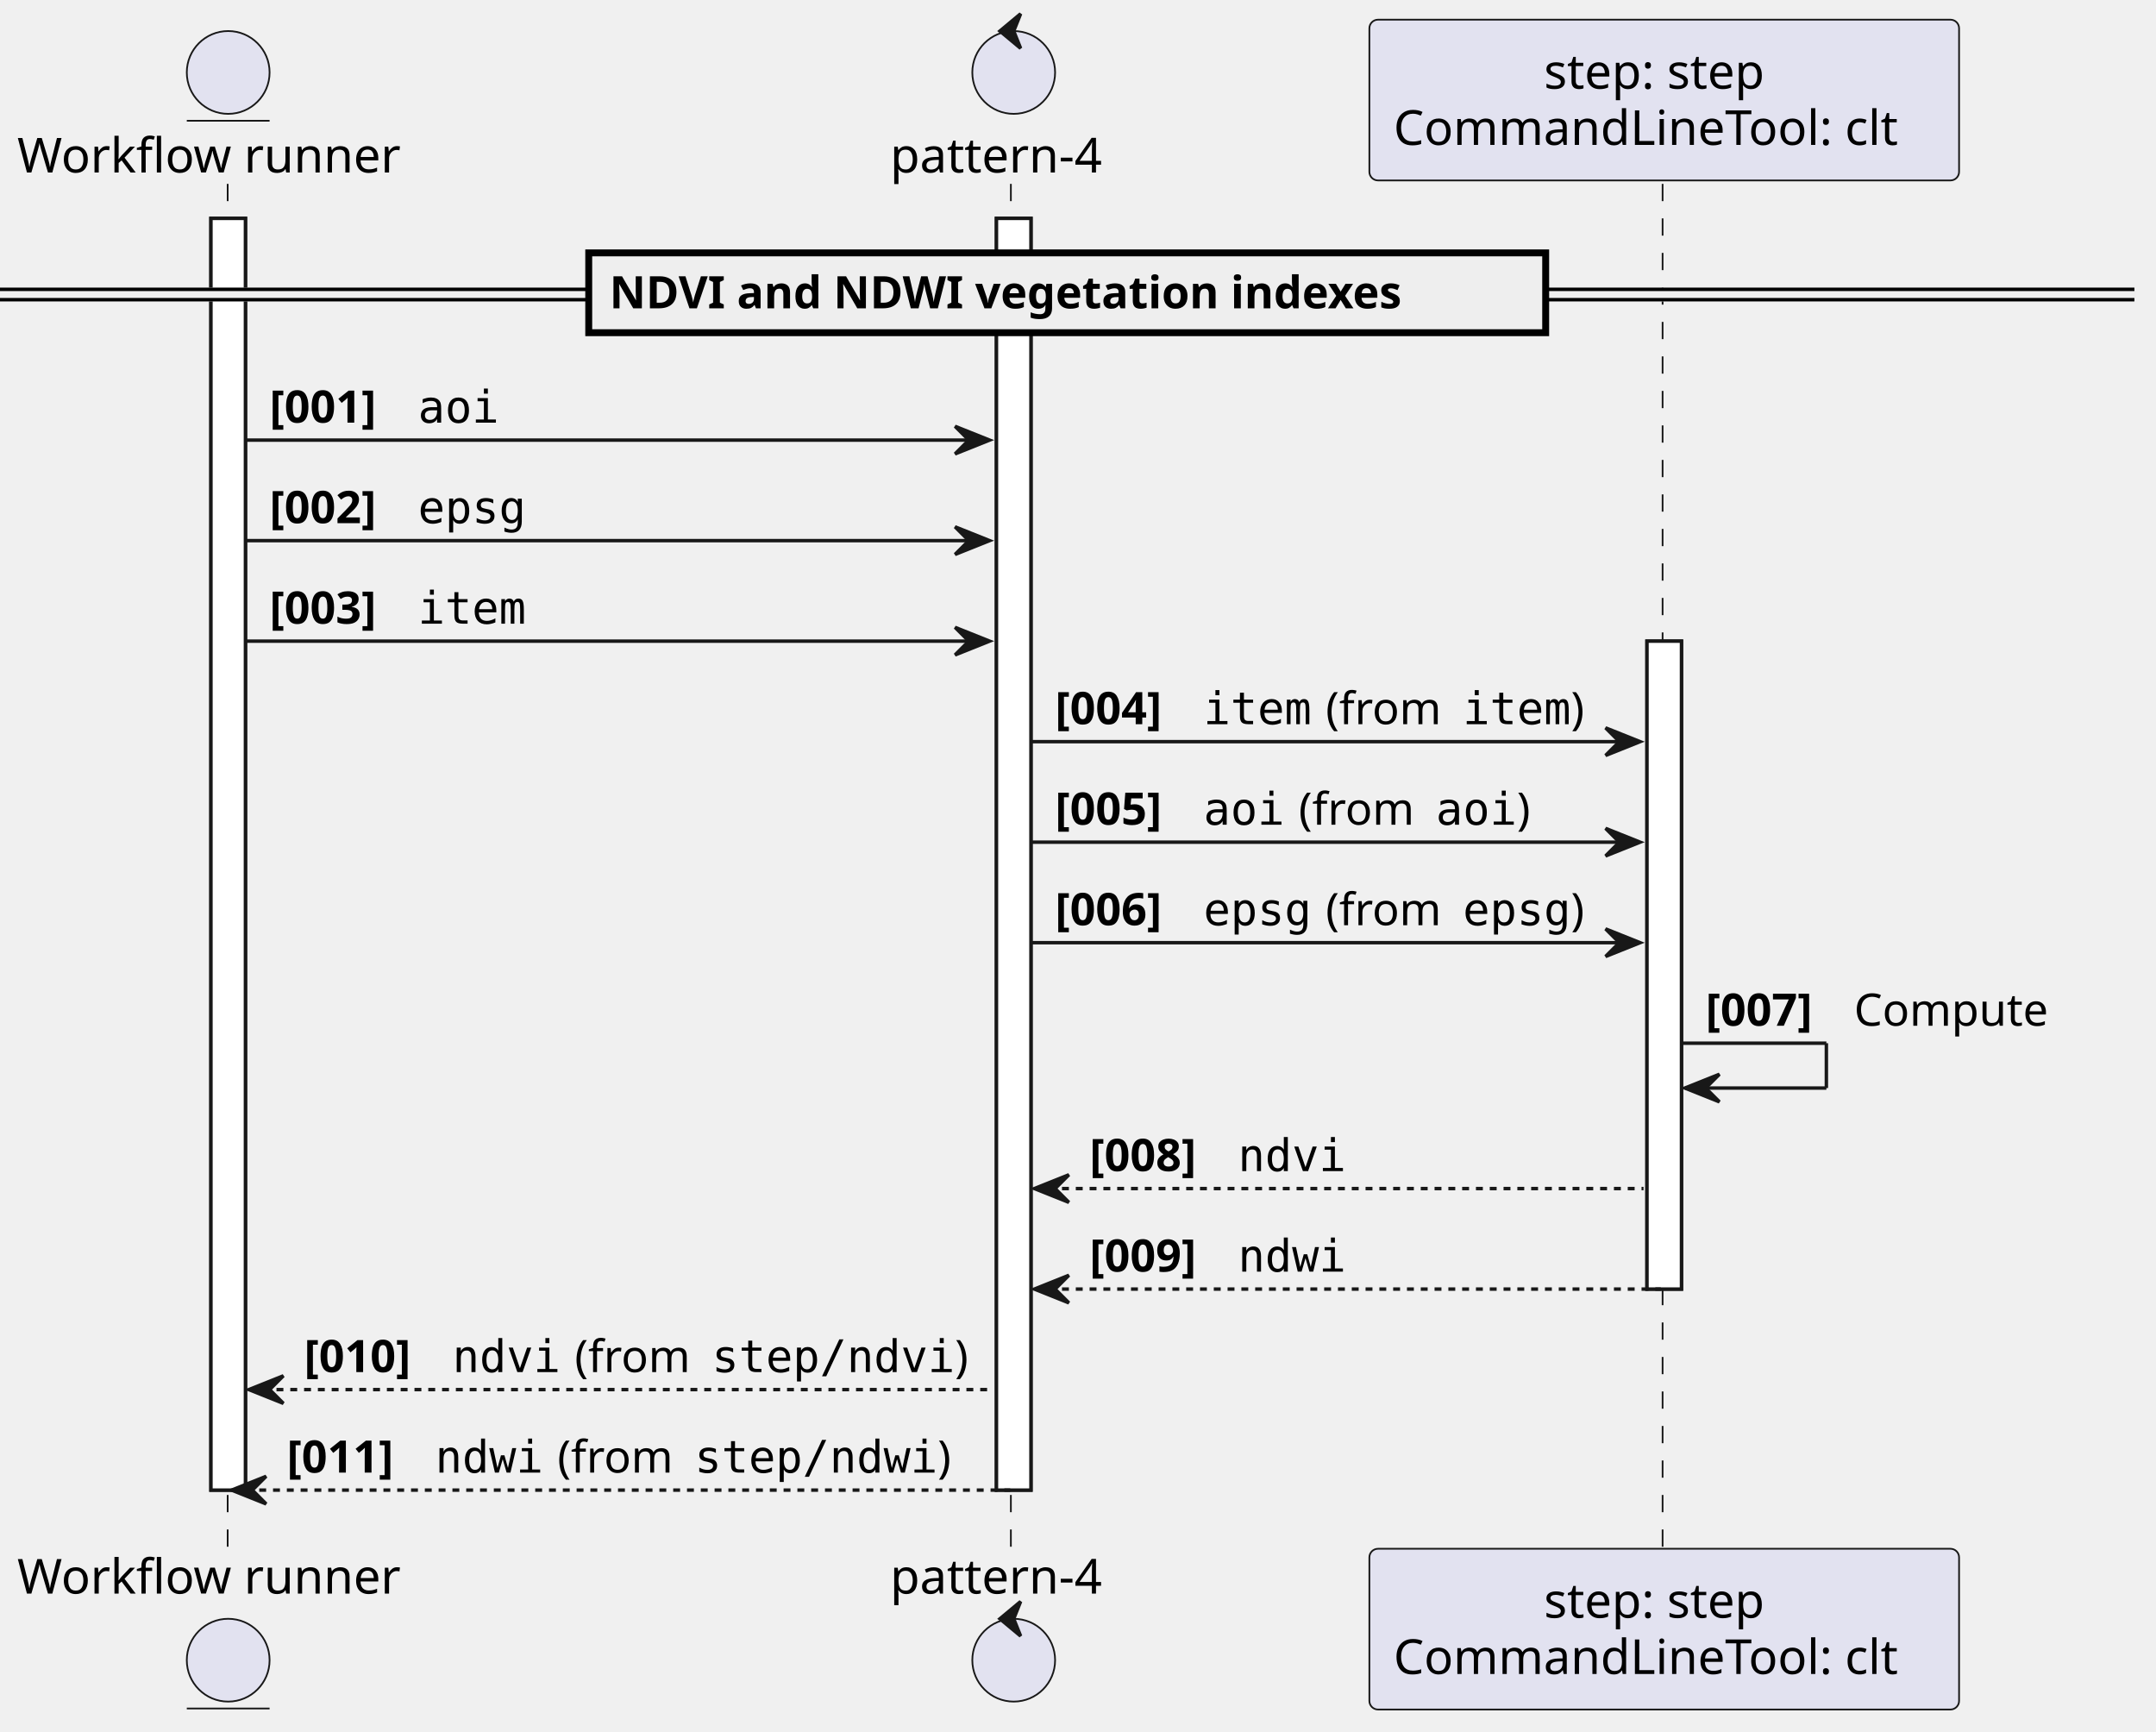
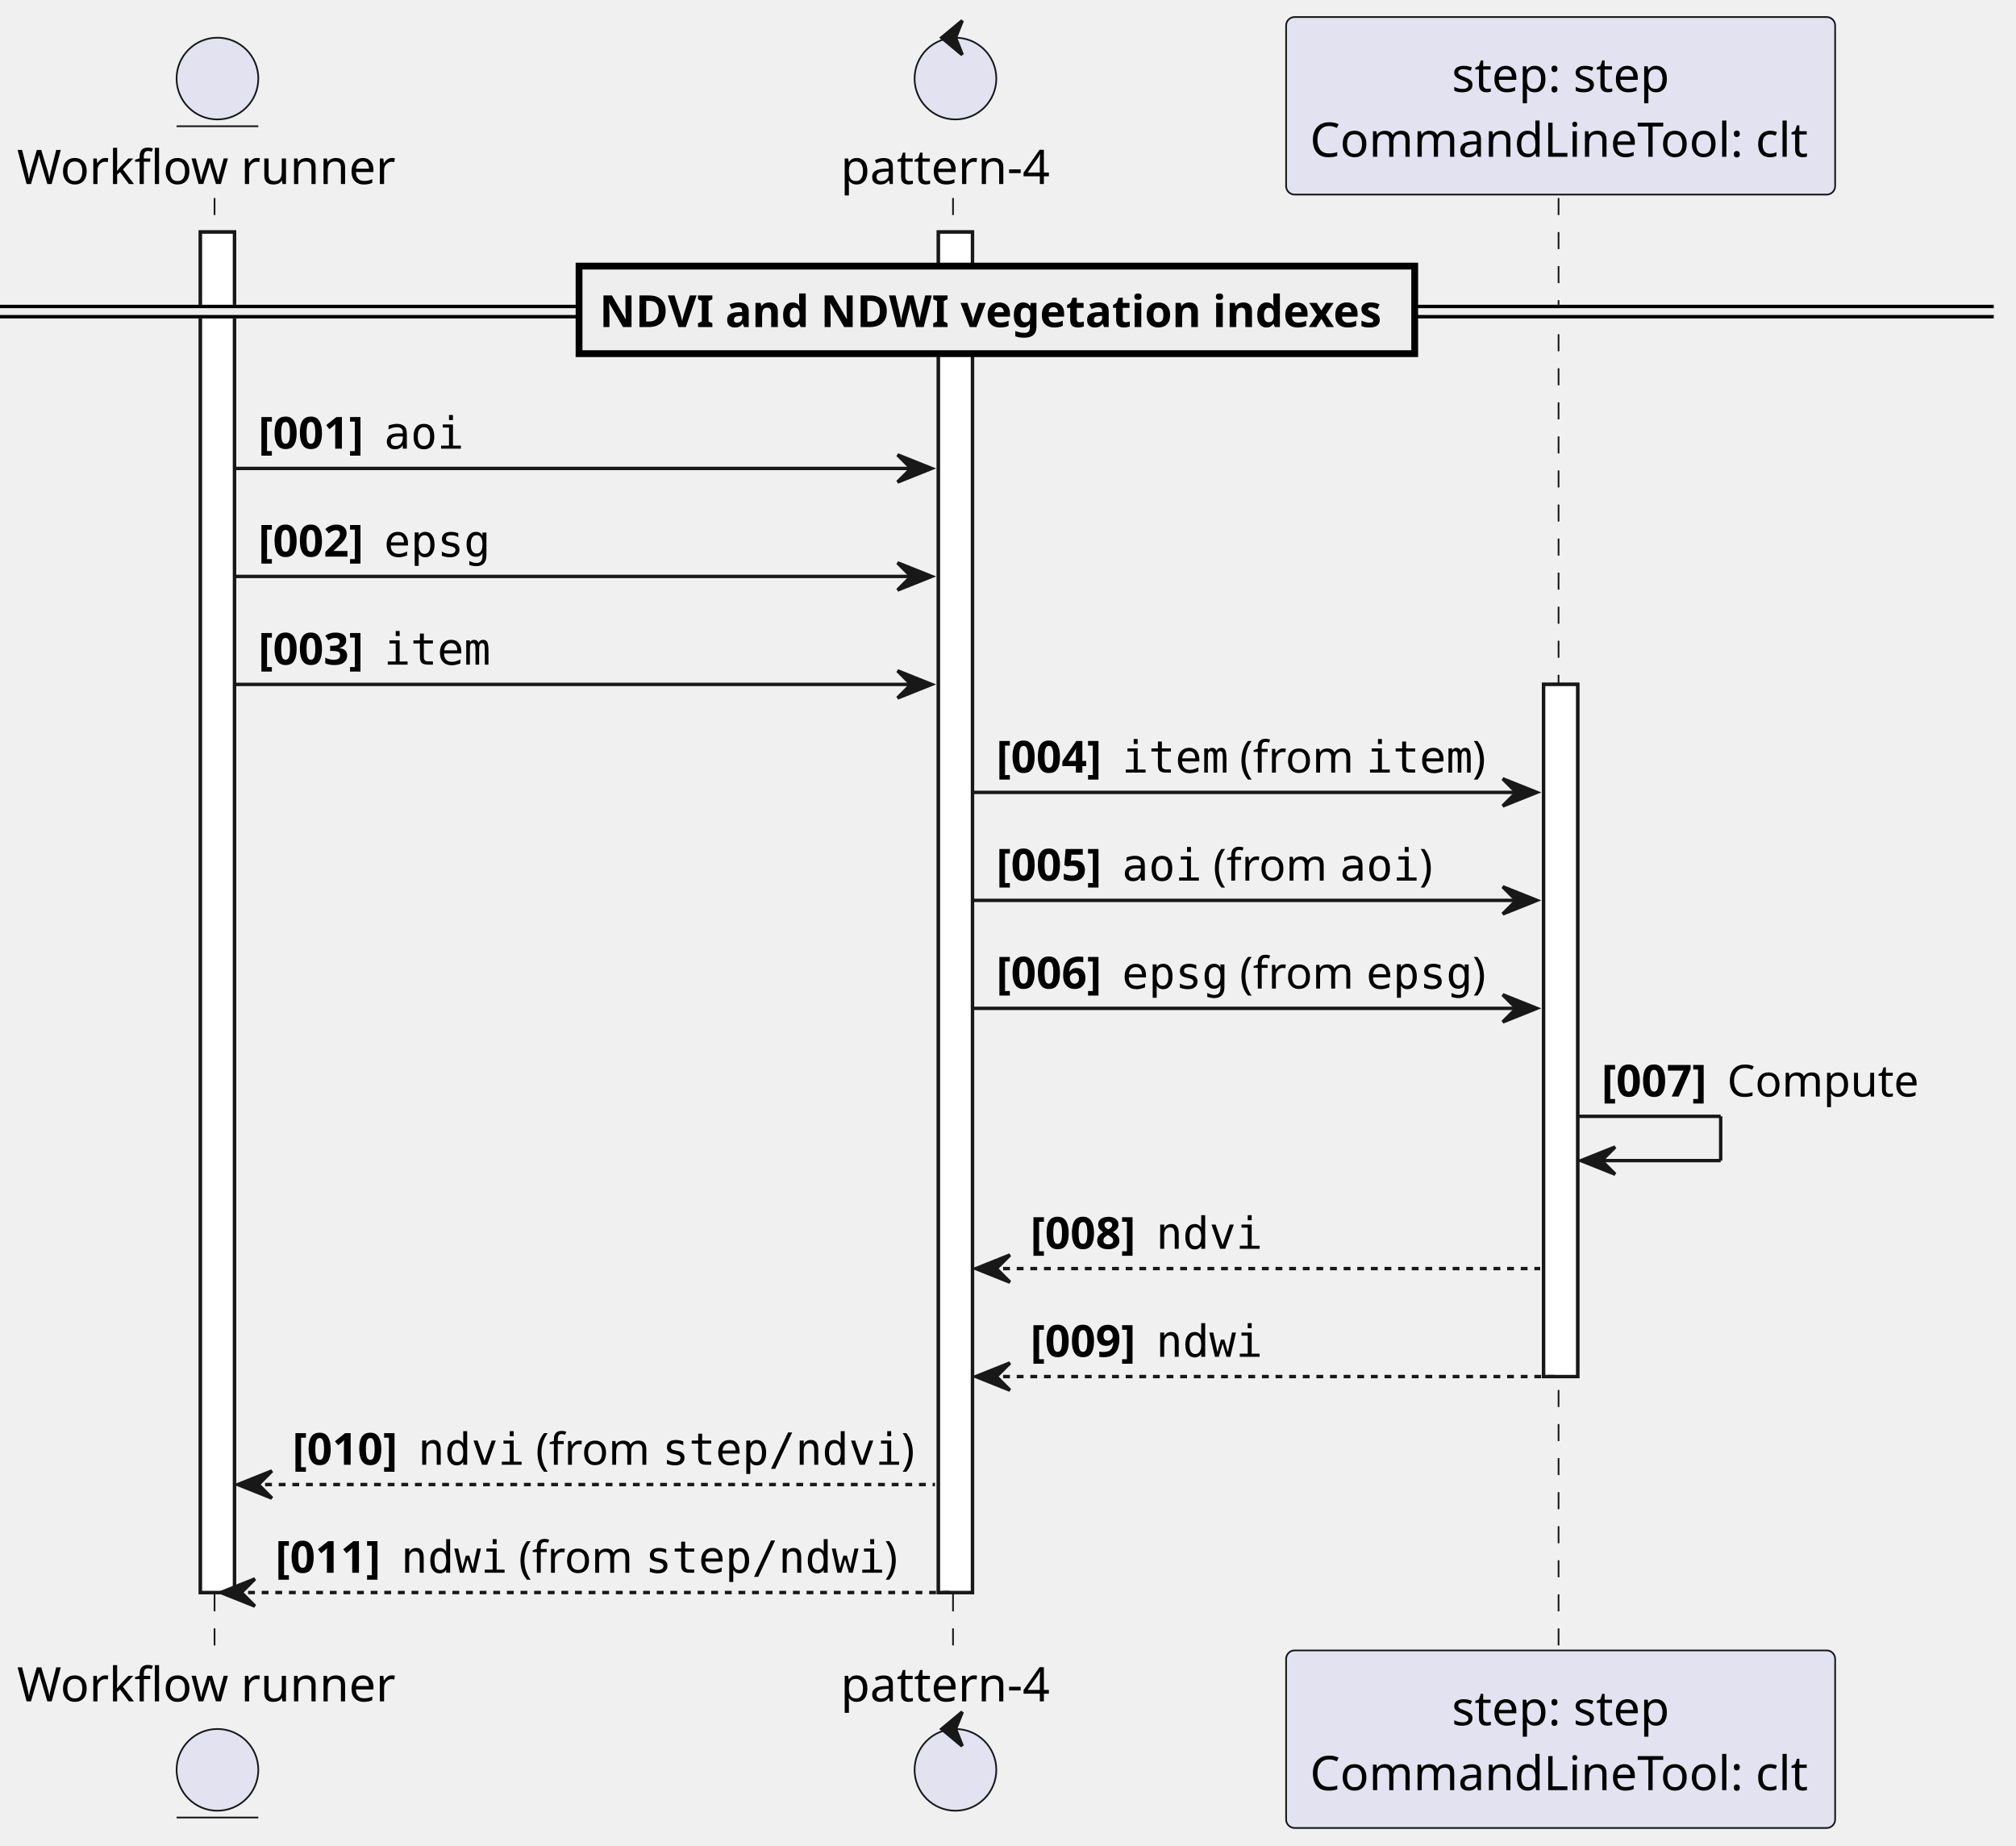
- <svg xmlns="http://www.w3.org/2000/svg" contentStyleType="text/css" data-diagram-type="SEQUENCE" height="502px" preserveAspectRatio="none" style="width:625px;height:502px;background:#FFFFFF;" version="1.1" viewBox="0 0 625 502" width="625px" zoomAndPan="magnify">
+ <svg xmlns="http://www.w3.org/2000/svg" contentStyleType="text/css" data-diagram-type="SEQUENCE" height="542px" preserveAspectRatio="none" style="width:592px;height:542px;background:#FFFFFF;" version="1.1" viewBox="0 0 592 542" width="592px" zoomAndPan="magnify">
  <defs />
  <g>
    <g>
-       <rect fill="#FFFFFF" height="368.594" style="stroke:#181818;stroke-width:1;" width="10" x="61.15" y="63.297" />
+       <rect fill="#FFFFFF" height="399.472" style="stroke:#181818;stroke-width:1;" width="10" x="58.853" y="68.136" />
    </g>
    <g>
-       <rect fill="#FFFFFF" height="368.594" style="stroke:#181818;stroke-width:1;" width="10" x="288.862" y="63.297" />
+       <rect fill="#FFFFFF" height="399.472" style="stroke:#181818;stroke-width:1;" width="10" x="275.567" y="68.136" />
    </g>
    <g>
-       <rect fill="#FFFFFF" height="187.797" style="stroke:#181818;stroke-width:1;" width="10" x="477.441" y="185.828" />
-     </g>
-     <g class="participant-lifeline" data-entity-uid="part1" data-qualified-name="wfrunner" id="part1-lifeline">
-       <g>
-         <rect fill="#000000" fill-opacity="0" height="396.594" width="8" x="62.15" y="53.297" />
-         <line style="stroke:#181818;stroke-width:0.5;stroke-dasharray:5,5;" x1="66" x2="66" y1="53.297" y2="449.891" />
-       </g>
-     </g>
-     <g class="participant-lifeline" data-entity-uid="part2" data-qualified-name="pattern_4_or" id="part2-lifeline">
-       <g>
-         <rect fill="#000000" fill-opacity="0" height="396.594" width="8" x="289.862" y="53.297" />
-         <line style="stroke:#181818;stroke-width:0.5;stroke-dasharray:5,5;" x1="293.04" x2="293.04" y1="53.297" y2="449.891" />
-       </g>
-     </g>
-     <g class="participant-lifeline" data-entity-uid="part3" data-qualified-name="pattern_4_or__step" id="part3-lifeline">
-       <g>
-         <rect fill="#000000" fill-opacity="0" height="396.594" width="8" x="478.441" y="53.297" />
-         <line style="stroke:#181818;stroke-width:0.5;stroke-dasharray:5,5;" x1="481.968" x2="481.968" y1="53.297" y2="449.891" />
-       </g>
-     </g>
-     <g class="participant participant-head" data-entity-uid="part1" data-qualified-name="wfrunner" id="part1-head">
-       <text fill="#000000" font-family="sans-serif" font-size="14" lengthAdjust="spacing" textLength="116.3" x="5" y="49.995">Workflow runner</text>
-       <ellipse cx="66.15" cy="21" fill="#E2E2F0" rx="12" ry="12" style="stroke:#181818;stroke-width:0.5;" />
-       <line style="stroke:#181818;stroke-width:0.5;" x1="54.15" x2="78.15" y1="35" y2="35" />
-     </g>
-     <g class="participant participant-tail" data-entity-uid="part1" data-qualified-name="wfrunner" id="part1-tail">
-       <text fill="#000000" font-family="sans-serif" font-size="14" lengthAdjust="spacing" textLength="116.3" x="5" y="461.886">Workflow runner</text>
-       <ellipse cx="66.15" cy="481.188" fill="#E2E2F0" rx="12" ry="12" style="stroke:#181818;stroke-width:0.5;" />
-       <line style="stroke:#181818;stroke-width:0.5;" x1="54.15" x2="78.15" y1="495.188" y2="495.188" />
-     </g>
-     <g class="participant participant-head" data-entity-uid="part2" data-qualified-name="pattern_4_or" id="part2-head">
-       <text fill="#000000" font-family="sans-serif" font-size="14" lengthAdjust="spacing" textLength="65.645" x="258.04" y="49.995">pattern-4</text>
-       <ellipse cx="293.862" cy="21" fill="#E2E2F0" rx="12" ry="12" style="stroke:#181818;stroke-width:0.5;" />
-       <polygon fill="#181818" points="289.862,9,295.862,4,293.862,9,295.862,14,289.862,9" style="stroke:#181818;stroke-width:1;" />
-     </g>
-     <g class="participant participant-tail" data-entity-uid="part2" data-qualified-name="pattern_4_or" id="part2-tail">
-       <text fill="#000000" font-family="sans-serif" font-size="14" lengthAdjust="spacing" textLength="65.645" x="258.04" y="461.886">pattern-4</text>
-       <ellipse cx="293.862" cy="481.188" fill="#E2E2F0" rx="12" ry="12" style="stroke:#181818;stroke-width:0.5;" />
-       <polygon fill="#181818" points="289.862,469.188,295.862,464.188,293.862,469.188,295.862,474.188,289.862,469.188" style="stroke:#181818;stroke-width:1;" />
-     </g>
-     <g class="participant participant-head" data-entity-uid="part3" data-qualified-name="pattern_4_or__step" id="part3-head">
-       <rect fill="#E2E2F0" height="46.594" rx="2.5" ry="2.5" style="stroke:#181818;stroke-width:0.5;" width="170.946" x="396.968" y="5.703" />
-       <text fill="#000000" font-family="sans-serif" font-size="14" lengthAdjust="spacing" textLength="69.733" x="447.575" y="25.698">step: step</text>
-       <text fill="#000000" font-family="sans-serif" font-size="14" lengthAdjust="spacing" textLength="156.946" x="403.968" y="41.995">CommandLineTool: clt</text>
-     </g>
-     <g class="participant participant-tail" data-entity-uid="part3" data-qualified-name="pattern_4_or__step" id="part3-tail">
-       <rect fill="#E2E2F0" height="46.594" rx="2.5" ry="2.5" style="stroke:#181818;stroke-width:0.5;" width="170.946" x="396.968" y="448.891" />
-       <text fill="#000000" font-family="sans-serif" font-size="14" lengthAdjust="spacing" textLength="69.733" x="447.575" y="468.886">step: step</text>
-       <text fill="#000000" font-family="sans-serif" font-size="14" lengthAdjust="spacing" textLength="156.946" x="403.968" y="485.183">CommandLineTool: clt</text>
+       <rect fill="#FFFFFF" height="203.236" style="stroke:#181818;stroke-width:1;" width="10" x="453.281" y="200.96" />
    </g>
    <g>
-       <rect fill="#FFFFFF" height="368.594" style="stroke:#181818;stroke-width:1;" width="10" x="61.15" y="63.297" />
+       <rect fill="#000000" fill-opacity="0" height="427.472" width="8" x="59.853" y="58.136" />
+       <line style="stroke:#181818;stroke-width:0.5;stroke-dasharray:5,5;" x1="63" x2="63" y1="58.136" y2="485.608" />
    </g>
    <g>
-       <rect fill="#FFFFFF" height="368.594" style="stroke:#181818;stroke-width:1;" width="10" x="288.862" y="63.297" />
+       <rect fill="#000000" fill-opacity="0" height="427.472" width="8" x="276.567" y="58.136" />
+       <line style="stroke:#181818;stroke-width:0.5;stroke-dasharray:5,5;" x1="279.858" x2="279.858" y1="58.136" y2="485.608" />
    </g>
    <g>
-       <rect fill="#FFFFFF" height="187.797" style="stroke:#181818;stroke-width:1;" width="10" x="477.441" y="185.828" />
+       <rect fill="#000000" fill-opacity="0" height="427.472" width="8" x="454.281" y="58.136" />
+       <line style="stroke:#181818;stroke-width:0.5;stroke-dasharray:5,5;" x1="457.67" x2="457.67" y1="58.136" y2="485.608" />
    </g>
-     <rect fill="#EEEEEE" height="3" style="stroke:#EEEEEE;stroke-width:1;" width="618.741" x="0" y="83.863" />
-     <line style="stroke:#000000;stroke-width:1;" x1="0" x2="618.741" y1="83.863" y2="83.863" />
-     <line style="stroke:#000000;stroke-width:1;" x1="0" x2="618.741" y1="86.863" y2="86.863" />
-     <rect fill="#EEEEEE" height="23.133" style="stroke:#000000;stroke-width:2;" width="277.409" x="170.666" y="73.297" />
-     <text fill="#000000" font-family="sans-serif" font-size="13" font-weight="bold" lengthAdjust="spacing" textLength="258.883" x="176.666" y="89.364">NDVI and NDWI vegetation indexes</text>
-     <g class="message" data-entity-1="part1" data-entity-2="part2" id="msg1">
-       <polygon fill="#181818" points="276.862,123.562,286.862,127.562,276.862,131.562,280.862,127.562" style="stroke:#181818;stroke-width:1;" />
-       <line style="stroke:#181818;stroke-width:1;" x1="71.15" x2="282.862" y1="127.562" y2="127.562" />
-       <text fill="#000000" font-family="sans-serif" font-size="13" font-weight="bold" lengthAdjust="spacing" textLength="39.019" x="78.15" y="122.497">[001]</text>
-       <text fill="#000000" font-family="monospace" font-size="13" lengthAdjust="spacing" textLength="23.48" x="121.169" y="122.497">aoi</text>
+     <g class="participant participant-head" data-participant="wfrunner">
+       <text fill="#000000" font-family="sans-serif" font-size="14" lengthAdjust="spacing" textLength="111.706" x="5" y="54.034">Workflow runner</text>
+       <ellipse cx="63.853" cy="23.068" fill="#E2E2F0" rx="12" ry="12" style="stroke:#181818;stroke-width:0.5;" />
+       <line style="stroke:#181818;stroke-width:0.5;" x1="51.853" x2="75.853" y1="37.068" y2="37.068" />
    </g>
-     <g class="message" data-entity-1="part1" data-entity-2="part2" id="msg2">
-       <polygon fill="#181818" points="276.862,152.695,286.862,156.695,276.862,160.695,280.862,156.695" style="stroke:#181818;stroke-width:1;" />
-       <line style="stroke:#181818;stroke-width:1;" x1="71.15" x2="282.862" y1="156.695" y2="156.695" />
-       <text fill="#000000" font-family="sans-serif" font-size="13" font-weight="bold" lengthAdjust="spacing" textLength="39.019" x="78.15" y="151.629">[002]</text>
-       <text fill="#000000" font-family="monospace" font-size="13" lengthAdjust="spacing" textLength="31.307" x="121.169" y="151.629">epsg</text>
+     <g class="participant participant-tail" data-participant="wfrunner">
+       <text fill="#000000" font-family="sans-serif" font-size="14" lengthAdjust="spacing" textLength="111.706" x="5" y="499.574">Workflow runner</text>
+       <ellipse cx="63.853" cy="519.676" fill="#E2E2F0" rx="12" ry="12" style="stroke:#181818;stroke-width:0.5;" />
+       <line style="stroke:#181818;stroke-width:0.5;" x1="51.853" x2="75.853" y1="533.676" y2="533.676" />
    </g>
-     <g class="message" data-entity-1="part1" data-entity-2="part2" id="msg3">
-       <polygon fill="#181818" points="276.862,181.828,286.862,185.828,276.862,189.828,280.862,185.828" style="stroke:#181818;stroke-width:1;" />
-       <line style="stroke:#181818;stroke-width:1;" x1="71.15" x2="282.862" y1="185.828" y2="185.828" />
-       <text fill="#000000" font-family="sans-serif" font-size="13" font-weight="bold" lengthAdjust="spacing" textLength="39.019" x="78.15" y="180.762">[003]</text>
-       <text fill="#000000" font-family="monospace" font-size="13" lengthAdjust="spacing" textLength="31.307" x="121.169" y="180.762">item</text>
+     <g class="participant participant-head" data-participant="pattern_4_or">
+       <text fill="#000000" font-family="sans-serif" font-size="14" lengthAdjust="spacing" textLength="61.418" x="246.858" y="54.034">pattern-4</text>
+       <ellipse cx="280.567" cy="23.068" fill="#E2E2F0" rx="12" ry="12" style="stroke:#181818;stroke-width:0.5;" />
+       <polygon fill="#181818" points="276.567,11.068,282.567,6.068,280.567,11.068,282.567,16.068,276.567,11.068" style="stroke:#181818;stroke-width:1;" />
    </g>
-     <g class="message" data-entity-1="part2" data-entity-2="part3" id="msg4">
-       <polygon fill="#181818" points="465.441,210.961,475.441,214.961,465.441,218.961,469.441,214.961" style="stroke:#181818;stroke-width:1;" />
-       <line style="stroke:#181818;stroke-width:1;" x1="298.862" x2="471.441" y1="214.961" y2="214.961" />
-       <text fill="#000000" font-family="sans-serif" font-size="13" font-weight="bold" lengthAdjust="spacing" textLength="39.019" x="305.862" y="209.895">[004]</text>
-       <text fill="#000000" font-family="monospace" font-size="13" lengthAdjust="spacing" textLength="31.307" x="348.881" y="209.895">item</text>
-       <text fill="#000000" font-family="sans-serif" font-size="13" lengthAdjust="spacing" textLength="35.61" x="384.32" y="209.895">(from</text>
-       <text fill="#000000" font-family="monospace" font-size="13" lengthAdjust="spacing" textLength="31.307" x="424.063" y="209.895">item</text>
-       <text fill="#000000" font-family="sans-serif" font-size="13" lengthAdjust="spacing" textLength="5.072" x="455.37" y="209.895">)</text>
+     <g class="participant participant-tail" data-participant="pattern_4_or">
+       <text fill="#000000" font-family="sans-serif" font-size="14" lengthAdjust="spacing" textLength="61.418" x="246.858" y="499.574">pattern-4</text>
+       <ellipse cx="280.567" cy="519.676" fill="#E2E2F0" rx="12" ry="12" style="stroke:#181818;stroke-width:0.5;" />
+       <polygon fill="#181818" points="276.567,507.676,282.567,502.676,280.567,507.676,282.567,512.676,276.567,507.676" style="stroke:#181818;stroke-width:1;" />
    </g>
-     <g class="message" data-entity-1="part2" data-entity-2="part3" id="msg5">
-       <polygon fill="#181818" points="465.441,240.094,475.441,244.094,465.441,248.094,469.441,244.094" style="stroke:#181818;stroke-width:1;" />
-       <line style="stroke:#181818;stroke-width:1;" x1="298.862" x2="471.441" y1="244.094" y2="244.094" />
-       <text fill="#000000" font-family="sans-serif" font-size="13" font-weight="bold" lengthAdjust="spacing" textLength="39.019" x="305.862" y="239.028">[005]</text>
-       <text fill="#000000" font-family="monospace" font-size="13" lengthAdjust="spacing" textLength="23.48" x="348.881" y="239.028">aoi</text>
-       <text fill="#000000" font-family="sans-serif" font-size="13" lengthAdjust="spacing" textLength="35.61" x="376.494" y="239.028">(from</text>
-       <text fill="#000000" font-family="monospace" font-size="13" lengthAdjust="spacing" textLength="23.48" x="416.236" y="239.028">aoi</text>
-       <text fill="#000000" font-family="sans-serif" font-size="13" lengthAdjust="spacing" textLength="5.072" x="439.716" y="239.028">)</text>
+     <g class="participant participant-head" data-participant="pattern_4_or__step">
+       <rect fill="#E2E2F0" height="52.136" rx="2.5" ry="2.5" style="stroke:#181818;stroke-width:0.5;" width="161.223" x="377.67" y="5" />
+       <text fill="#000000" font-family="sans-serif" font-size="14" lengthAdjust="spacing" textLength="63.924" x="426.32" y="26.966">step: step</text>
+       <text fill="#000000" font-family="sans-serif" font-size="14" lengthAdjust="spacing" textLength="147.223" x="384.67" y="46.034">CommandLineTool: clt</text>
    </g>
-     <g class="message" data-entity-1="part2" data-entity-2="part3" id="msg6">
-       <polygon fill="#181818" points="465.441,269.227,475.441,273.227,465.441,277.227,469.441,273.227" style="stroke:#181818;stroke-width:1;" />
-       <line style="stroke:#181818;stroke-width:1;" x1="298.862" x2="471.441" y1="273.227" y2="273.227" />
-       <text fill="#000000" font-family="sans-serif" font-size="13" font-weight="bold" lengthAdjust="spacing" textLength="39.019" x="305.862" y="268.161">[006]</text>
-       <text fill="#000000" font-family="monospace" font-size="13" lengthAdjust="spacing" textLength="31.307" x="348.881" y="268.161">epsg</text>
-       <text fill="#000000" font-family="sans-serif" font-size="13" lengthAdjust="spacing" textLength="35.61" x="384.32" y="268.161">(from</text>
-       <text fill="#000000" font-family="monospace" font-size="13" lengthAdjust="spacing" textLength="31.307" x="424.063" y="268.161">epsg</text>
-       <text fill="#000000" font-family="sans-serif" font-size="13" lengthAdjust="spacing" textLength="5.072" x="455.37" y="268.161">)</text>
+     <g class="participant participant-tail" data-participant="pattern_4_or__step">
+       <rect fill="#E2E2F0" height="52.136" rx="2.5" ry="2.5" style="stroke:#181818;stroke-width:0.5;" width="161.223" x="377.67" y="484.608" />
+       <text fill="#000000" font-family="sans-serif" font-size="14" lengthAdjust="spacing" textLength="63.924" x="426.32" y="506.574">step: step</text>
+       <text fill="#000000" font-family="sans-serif" font-size="14" lengthAdjust="spacing" textLength="147.223" x="384.67" y="525.642">CommandLineTool: clt</text>
    </g>
-     <g class="message" data-entity-1="part3" data-entity-2="part3" id="msg7">
-       <line style="stroke:#181818;stroke-width:1;" x1="487.441" x2="529.441" y1="302.359" y2="302.359" />
-       <line style="stroke:#181818;stroke-width:1;" x1="529.441" x2="529.441" y1="302.359" y2="315.359" />
-       <line style="stroke:#181818;stroke-width:1;" x1="488.441" x2="529.441" y1="315.359" y2="315.359" />
-       <polygon fill="#181818" points="498.441,311.359,488.441,315.359,498.441,319.359,494.441,315.359" style="stroke:#181818;stroke-width:1;" />
-       <text fill="#000000" font-family="sans-serif" font-size="13" font-weight="bold" lengthAdjust="spacing" textLength="39.019" x="494.441" y="297.293">[007]</text>
-       <text fill="#000000" font-family="sans-serif" font-size="13" lengthAdjust="spacing" textLength="59.281" x="537.46" y="297.293">Compute</text>
+     <g>
+       <rect fill="#FFFFFF" height="399.472" style="stroke:#181818;stroke-width:1;" width="10" x="58.853" y="68.136" />
    </g>
-     <g class="message" data-entity-1="part3" data-entity-2="part2" id="msg8">
-       <polygon fill="#181818" points="309.862,340.492,299.862,344.492,309.862,348.492,305.862,344.492" style="stroke:#181818;stroke-width:1;" />
-       <line style="stroke:#181818;stroke-width:1;stroke-dasharray:2,2;" x1="303.862" x2="476.441" y1="344.492" y2="344.492" />
-       <text fill="#000000" font-family="sans-serif" font-size="13" font-weight="bold" lengthAdjust="spacing" textLength="39.019" x="315.862" y="339.426">[008]</text>
-       <text fill="#000000" font-family="monospace" font-size="13" lengthAdjust="spacing" textLength="31.307" x="358.881" y="339.426">ndvi</text>
+     <g>
+       <rect fill="#FFFFFF" height="399.472" style="stroke:#181818;stroke-width:1;" width="10" x="275.567" y="68.136" />
    </g>
-     <g class="message" data-entity-1="part3" data-entity-2="part2" id="msg9">
-       <polygon fill="#181818" points="309.862,369.625,299.862,373.625,309.862,377.625,305.862,373.625" style="stroke:#181818;stroke-width:1;" />
-       <line style="stroke:#181818;stroke-width:1;stroke-dasharray:2,2;" x1="303.862" x2="481.441" y1="373.625" y2="373.625" />
-       <text fill="#000000" font-family="sans-serif" font-size="13" font-weight="bold" lengthAdjust="spacing" textLength="39.019" x="315.862" y="368.559">[009]</text>
-       <text fill="#000000" font-family="monospace" font-size="13" lengthAdjust="spacing" textLength="31.307" x="358.881" y="368.559">ndwi</text>
+     <g>
+       <rect fill="#FFFFFF" height="203.236" style="stroke:#181818;stroke-width:1;" width="10" x="453.281" y="200.96" />
    </g>
-     <g class="message" data-entity-1="part2" data-entity-2="part1" id="msg10">
-       <polygon fill="#181818" points="82.15,398.758,72.15,402.758,82.15,406.758,78.15,402.758" style="stroke:#181818;stroke-width:1;" />
-       <line style="stroke:#181818;stroke-width:1;stroke-dasharray:2,2;" x1="76.15" x2="287.862" y1="402.758" y2="402.758" />
-       <text fill="#000000" font-family="sans-serif" font-size="13" font-weight="bold" lengthAdjust="spacing" textLength="39.019" x="88.15" y="397.692">[010]</text>
-       <text fill="#000000" font-family="monospace" font-size="13" lengthAdjust="spacing" textLength="31.307" x="131.169" y="397.692">ndvi</text>
-       <text fill="#000000" font-family="sans-serif" font-size="13" lengthAdjust="spacing" textLength="35.61" x="166.608" y="397.692">(from</text>
-       <text fill="#000000" font-family="monospace" font-size="13" lengthAdjust="spacing" textLength="70.44" x="206.351" y="397.692">step/ndvi</text>
-       <text fill="#000000" font-family="sans-serif" font-size="13" lengthAdjust="spacing" textLength="5.072" x="276.791" y="397.692">)</text>
+     <rect fill="#EEEEEE" height="3" style="stroke:#EEEEEE;stroke-width:1;" width="585.465" x="0" y="89.989" />
+     <line style="stroke:#000000;stroke-width:1;" x1="0" x2="585.465" y1="89.989" y2="89.989" />
+     <line style="stroke:#000000;stroke-width:1;" x1="0" x2="585.465" y1="92.989" y2="92.989" />
+     <rect fill="#EEEEEE" height="25.706" style="stroke:#000000;stroke-width:2;" width="245.387" x="170.039" y="78.136" />
+     <text fill="#000000" font-family="sans-serif" font-size="13" font-weight="bold" lengthAdjust="spacing" textLength="228.007" x="176.039" y="96.033">NDVI and NDWI vegetation indexes</text>
+     <g class="message" data-participant-1="wfrunner" data-participant-2="pattern_4_or">
+       <polygon fill="#181818" points="263.567,133.548,273.567,137.548,263.567,141.548,267.567,137.548" style="stroke:#181818;stroke-width:1;" />
+       <line style="stroke:#181818;stroke-width:1;" x1="68.853" x2="269.567" y1="137.548" y2="137.548" />
+       <text fill="#000000" font-family="sans-serif" font-size="13" font-weight="bold" lengthAdjust="spacing" textLength="32.893" x="75.853" y="131.739">[001]</text>
+       <text fill="#000000" font-family="monospace" font-size="13" lengthAdjust="spacing" textLength="23.4" x="112.746" y="131.739">aoi</text>
    </g>
-     <g class="message" data-entity-1="part2" data-entity-2="part1" id="msg11">
-       <polygon fill="#181818" points="77.15,427.891,67.15,431.891,77.15,435.891,73.15,431.891" style="stroke:#181818;stroke-width:1;" />
-       <line style="stroke:#181818;stroke-width:1;stroke-dasharray:2,2;" x1="71.15" x2="292.862" y1="431.891" y2="431.891" />
-       <text fill="#000000" font-family="sans-serif" font-size="13" font-weight="bold" lengthAdjust="spacing" textLength="39.019" x="83.15" y="426.825">[011]</text>
-       <text fill="#000000" font-family="monospace" font-size="13" lengthAdjust="spacing" textLength="31.307" x="126.169" y="426.825">ndwi</text>
-       <text fill="#000000" font-family="sans-serif" font-size="13" lengthAdjust="spacing" textLength="35.61" x="161.608" y="426.825">(from</text>
-       <text fill="#000000" font-family="monospace" font-size="13" lengthAdjust="spacing" textLength="70.44" x="201.351" y="426.825">step/ndwi</text>
-       <text fill="#000000" font-family="sans-serif" font-size="13" lengthAdjust="spacing" textLength="5.072" x="271.791" y="426.825">)</text>
+     <g class="message" data-participant-1="wfrunner" data-participant-2="pattern_4_or">
+       <polygon fill="#181818" points="263.567,165.254,273.567,169.254,263.567,173.254,267.567,169.254" style="stroke:#181818;stroke-width:1;" />
+       <line style="stroke:#181818;stroke-width:1;" x1="68.853" x2="269.567" y1="169.254" y2="169.254" />
+       <text fill="#000000" font-family="sans-serif" font-size="13" font-weight="bold" lengthAdjust="spacing" textLength="32.893" x="75.853" y="163.445">[002]</text>
+       <text fill="#000000" font-family="monospace" font-size="13" lengthAdjust="spacing" textLength="31.2" x="112.746" y="163.445">epsg</text>
+     </g>
+     <g class="message" data-participant-1="wfrunner" data-participant-2="pattern_4_or">
+       <polygon fill="#181818" points="263.567,196.96,273.567,200.96,263.567,204.96,267.567,200.96" style="stroke:#181818;stroke-width:1;" />
+       <line style="stroke:#181818;stroke-width:1;" x1="68.853" x2="269.567" y1="200.96" y2="200.96" />
+       <text fill="#000000" font-family="sans-serif" font-size="13" font-weight="bold" lengthAdjust="spacing" textLength="32.893" x="75.853" y="195.151">[003]</text>
+       <text fill="#000000" font-family="monospace" font-size="13" lengthAdjust="spacing" textLength="31.2" x="112.746" y="195.151">item</text>
+     </g>
+     <g class="message" data-participant-1="pattern_4_or" data-participant-2="pattern_4_or__step">
+       <polygon fill="#181818" points="441.281,228.666,451.281,232.666,441.281,236.666,445.281,232.666" style="stroke:#181818;stroke-width:1;" />
+       <line style="stroke:#181818;stroke-width:1;" x1="285.567" x2="447.281" y1="232.666" y2="232.666" />
+       <text fill="#000000" font-family="sans-serif" font-size="13" font-weight="bold" lengthAdjust="spacing" textLength="32.893" x="292.567" y="226.857">[004]</text>
+       <text fill="#000000" font-family="monospace" font-size="13" lengthAdjust="spacing" textLength="31.2" x="329.46" y="226.857">item</text>
+       <text fill="#000000" font-family="sans-serif" font-size="13" lengthAdjust="spacing" textLength="33.761" x="364.04" y="226.857">(from</text>
+       <text fill="#000000" font-family="monospace" font-size="13" lengthAdjust="spacing" textLength="31.2" x="401.182" y="226.857">item</text>
+       <text fill="#000000" font-family="sans-serif" font-size="13" lengthAdjust="spacing" textLength="3.9" x="432.382" y="226.857">)</text>
+     </g>
+     <g class="message" data-participant-1="pattern_4_or" data-participant-2="pattern_4_or__step">
+       <polygon fill="#181818" points="441.281,260.372,451.281,264.372,441.281,268.372,445.281,264.372" style="stroke:#181818;stroke-width:1;" />
+       <line style="stroke:#181818;stroke-width:1;" x1="285.567" x2="447.281" y1="264.372" y2="264.372" />
+       <text fill="#000000" font-family="sans-serif" font-size="13" font-weight="bold" lengthAdjust="spacing" textLength="32.893" x="292.567" y="258.563">[005]</text>
+       <text fill="#000000" font-family="monospace" font-size="13" lengthAdjust="spacing" textLength="23.4" x="329.46" y="258.563">aoi</text>
+       <text fill="#000000" font-family="sans-serif" font-size="13" lengthAdjust="spacing" textLength="33.761" x="356.24" y="258.563">(from</text>
+       <text fill="#000000" font-family="monospace" font-size="13" lengthAdjust="spacing" textLength="23.4" x="393.382" y="258.563">aoi</text>
+       <text fill="#000000" font-family="sans-serif" font-size="13" lengthAdjust="spacing" textLength="3.9" x="416.781" y="258.563">)</text>
+     </g>
+     <g class="message" data-participant-1="pattern_4_or" data-participant-2="pattern_4_or__step">
+       <polygon fill="#181818" points="441.281,292.078,451.281,296.078,441.281,300.078,445.281,296.078" style="stroke:#181818;stroke-width:1;" />
+       <line style="stroke:#181818;stroke-width:1;" x1="285.567" x2="447.281" y1="296.078" y2="296.078" />
+       <text fill="#000000" font-family="sans-serif" font-size="13" font-weight="bold" lengthAdjust="spacing" textLength="32.893" x="292.567" y="290.269">[006]</text>
+       <text fill="#000000" font-family="monospace" font-size="13" lengthAdjust="spacing" textLength="31.2" x="329.46" y="290.269">epsg</text>
+       <text fill="#000000" font-family="sans-serif" font-size="13" lengthAdjust="spacing" textLength="33.761" x="364.04" y="290.269">(from</text>
+       <text fill="#000000" font-family="monospace" font-size="13" lengthAdjust="spacing" textLength="31.2" x="401.182" y="290.269">epsg</text>
+       <text fill="#000000" font-family="sans-serif" font-size="13" lengthAdjust="spacing" textLength="3.9" x="432.382" y="290.269">)</text>
+     </g>
+     <g class="message" data-participant-1="pattern_4_or__step" data-participant-2="pattern_4_or__step">
+       <line style="stroke:#181818;stroke-width:1;" x1="463.281" x2="505.281" y1="327.784" y2="327.784" />
+       <line style="stroke:#181818;stroke-width:1;" x1="505.281" x2="505.281" y1="327.784" y2="340.784" />
+       <line style="stroke:#181818;stroke-width:1;" x1="464.281" x2="505.281" y1="340.784" y2="340.784" />
+       <polygon fill="#181818" points="474.281,336.784,464.281,340.784,474.281,344.784,470.281,340.784" style="stroke:#181818;stroke-width:1;" />
+       <text fill="#000000" font-family="sans-serif" font-size="13" font-weight="bold" lengthAdjust="spacing" textLength="32.893" x="470.281" y="321.975">[007]</text>
+       <text fill="#000000" font-family="sans-serif" font-size="13" lengthAdjust="spacing" textLength="56.29" x="507.175" y="321.975">Compute</text>
+     </g>
+     <g class="message" data-participant-1="pattern_4_or__step" data-participant-2="pattern_4_or">
+       <polygon fill="#181818" points="296.567,368.49,286.567,372.49,296.567,376.49,292.567,372.49" style="stroke:#181818;stroke-width:1;" />
+       <line style="stroke:#181818;stroke-width:1;stroke-dasharray:2,2;" x1="290.567" x2="452.281" y1="372.49" y2="372.49" />
+       <text fill="#000000" font-family="sans-serif" font-size="13" font-weight="bold" lengthAdjust="spacing" textLength="32.893" x="302.567" y="366.681">[008]</text>
+       <text fill="#000000" font-family="monospace" font-size="13" lengthAdjust="spacing" textLength="31.2" x="339.46" y="366.681">ndvi</text>
+     </g>
+     <g class="message" data-participant-1="pattern_4_or__step" data-participant-2="pattern_4_or">
+       <polygon fill="#181818" points="296.567,400.196,286.567,404.196,296.567,408.196,292.567,404.196" style="stroke:#181818;stroke-width:1;" />
+       <line style="stroke:#181818;stroke-width:1;stroke-dasharray:2,2;" x1="290.567" x2="457.281" y1="404.196" y2="404.196" />
+       <text fill="#000000" font-family="sans-serif" font-size="13" font-weight="bold" lengthAdjust="spacing" textLength="32.893" x="302.567" y="398.387">[009]</text>
+       <text fill="#000000" font-family="monospace" font-size="13" lengthAdjust="spacing" textLength="31.2" x="339.46" y="398.387">ndwi</text>
+     </g>
+     <g class="message" data-participant-1="pattern_4_or" data-participant-2="wfrunner">
+       <polygon fill="#181818" points="79.853,431.902,69.853,435.902,79.853,439.902,75.853,435.902" style="stroke:#181818;stroke-width:1;" />
+       <line style="stroke:#181818;stroke-width:1;stroke-dasharray:2,2;" x1="73.853" x2="274.567" y1="435.902" y2="435.902" />
+       <text fill="#000000" font-family="sans-serif" font-size="13" font-weight="bold" lengthAdjust="spacing" textLength="32.893" x="85.853" y="430.093">[010]</text>
+       <text fill="#000000" font-family="monospace" font-size="13" lengthAdjust="spacing" textLength="31.2" x="122.746" y="430.093">ndvi</text>
+       <text fill="#000000" font-family="sans-serif" font-size="13" lengthAdjust="spacing" textLength="33.761" x="157.326" y="430.093">(from</text>
+       <text fill="#000000" font-family="monospace" font-size="13" lengthAdjust="spacing" textLength="70.2" x="194.467" y="430.093">step/ndvi</text>
+       <text fill="#000000" font-family="sans-serif" font-size="13" lengthAdjust="spacing" textLength="3.9" x="264.667" y="430.093">)</text>
+     </g>
+     <g class="message" data-participant-1="pattern_4_or" data-participant-2="wfrunner">
+       <polygon fill="#181818" points="74.853,463.608,64.853,467.608,74.853,471.608,70.853,467.608" style="stroke:#181818;stroke-width:1;" />
+       <line style="stroke:#181818;stroke-width:1;stroke-dasharray:2,2;" x1="68.853" x2="279.567" y1="467.608" y2="467.608" />
+       <text fill="#000000" font-family="sans-serif" font-size="13" font-weight="bold" lengthAdjust="spacing" textLength="32.893" x="80.853" y="461.799">[011]</text>
+       <text fill="#000000" font-family="monospace" font-size="13" lengthAdjust="spacing" textLength="31.2" x="117.746" y="461.799">ndwi</text>
+       <text fill="#000000" font-family="sans-serif" font-size="13" lengthAdjust="spacing" textLength="33.761" x="152.326" y="461.799">(from</text>
+       <text fill="#000000" font-family="monospace" font-size="13" lengthAdjust="spacing" textLength="70.2" x="189.467" y="461.799">step/ndwi</text>
+       <text fill="#000000" font-family="sans-serif" font-size="13" lengthAdjust="spacing" textLength="3.9" x="259.667" y="461.799">)</text>
    </g>
  </g>
</svg>
